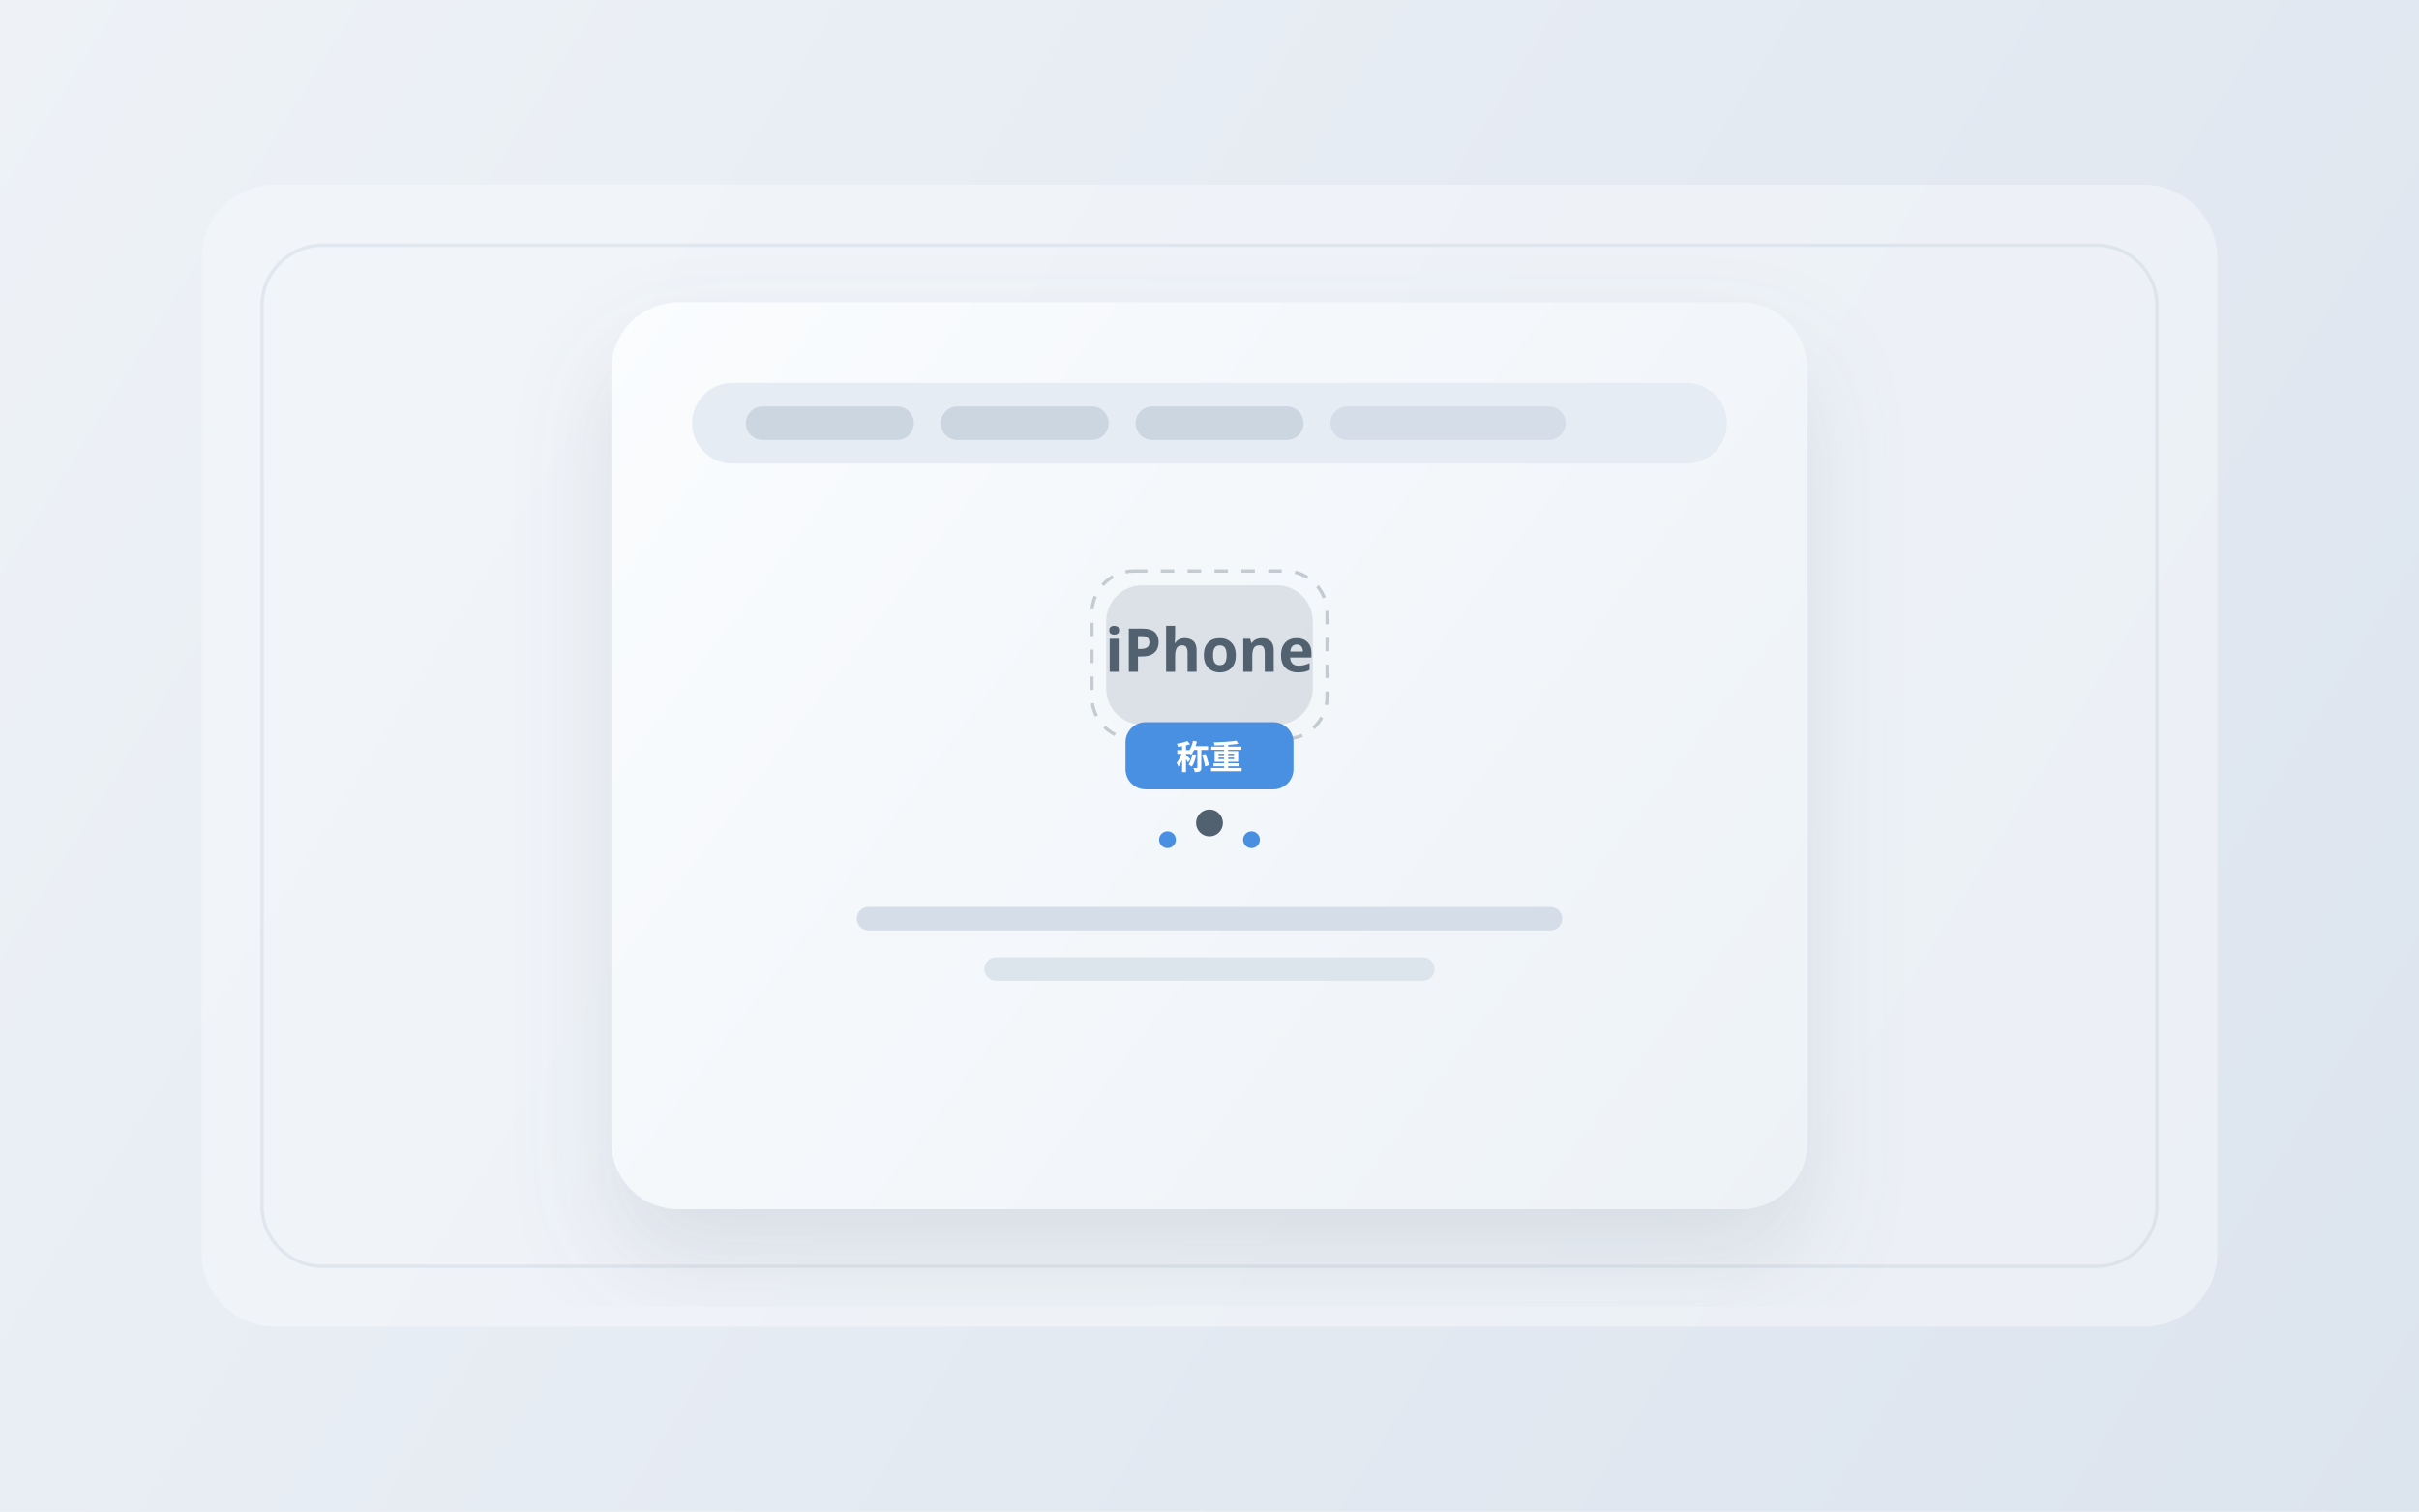
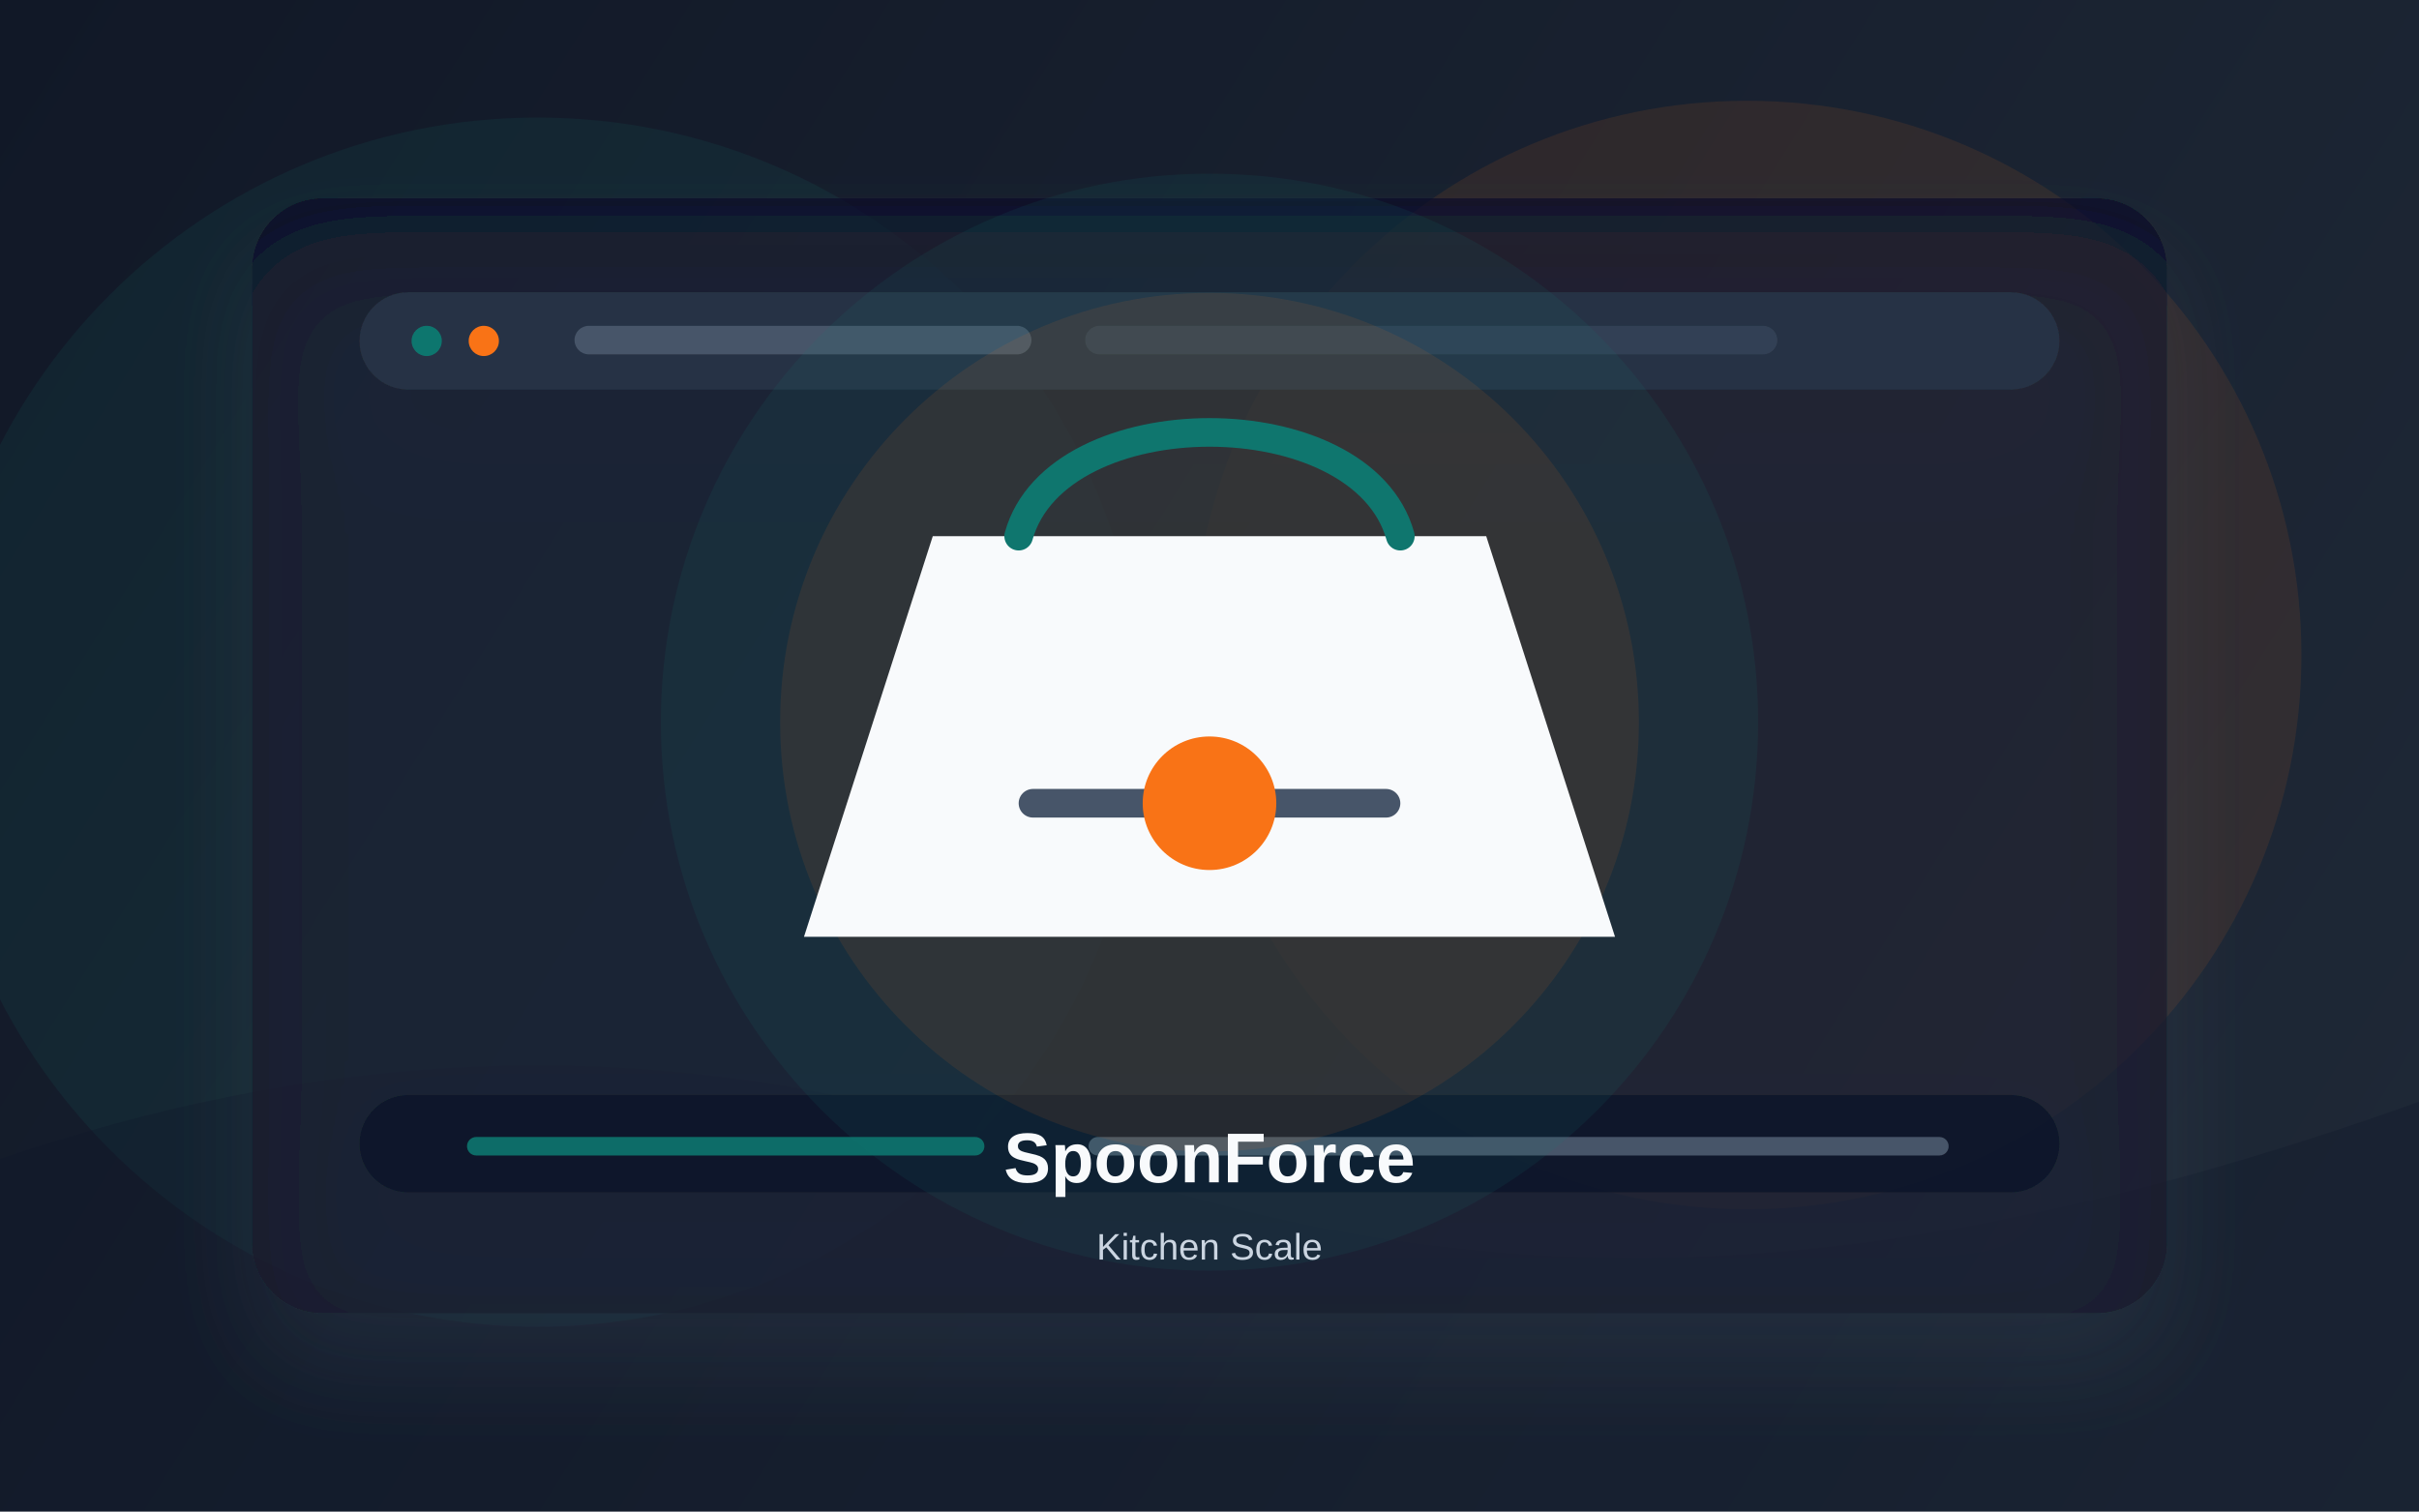
<svg xmlns="http://www.w3.org/2000/svg" width="1440" height="900" viewBox="0 0 1440 900" fill="none">
  <defs>
-     <linearGradient id="bg" x1="0" y1="0" x2="1440" y2="900" gradientUnits="userSpaceOnUse">
-       <stop stop-color="#EEF2F7" />
-       <stop offset="1" stop-color="#DCE4EE" />
+     <linearGradient id="bg-spoon-force" x1="0" y1="0" x2="1440" y2="900" gradientUnits="userSpaceOnUse">
+       <stop stop-color="#F6F8FB" />
+       <stop offset="1" stop-color="#E2E8F0" />
    </linearGradient>
-     <linearGradient id="panel" x1="364" y1="180" x2="1076" y2="720" gradientUnits="userSpaceOnUse">
-       <stop stop-color="#FAFCFE" />
-       <stop offset="1" stop-color="#EDF2F7" />
+     <linearGradient id="panel-spoon-force" x1="0" y1="0" x2="1440" y2="900" gradientUnits="userSpaceOnUse">
+       <stop stop-color="#111827" />
+       <stop offset="1" stop-color="#1F2937" />
    </linearGradient>
-     <filter id="shadow" x="290" y="122" width="860" height="656" filterUnits="userSpaceOnUse" color-interpolation-filters="sRGB">
-       <feDropShadow dx="0" dy="30" stdDeviation="28" flood-color="#7A8798" flood-opacity="0.18" />
+     <filter id="shadow-spoon-force" x="-80" y="-80" width="1600" height="1060" filterUnits="userSpaceOnUse" color-interpolation-filters="sRGB">
+       <feDropShadow dx="0" dy="32" stdDeviation="30" flood-color="#64748B" flood-opacity="0.2" />
    </filter>
  </defs>
-   <rect width="1440" height="900" fill="url(#bg)" />
-   <g opacity="0.55">
-     <rect x="120" y="110" width="1200" height="680" rx="44" fill="#F5F8FB" />
-     <rect x="156" y="146" width="1128" height="608" rx="36" stroke="#D9E0E8" stroke-width="2" />
+   <rect width="1440" height="900" fill="url(#panel-spoon-force)" />
+   <circle cx="320" cy="430" r="360" fill="#0F766E" opacity="0.12" />
+   <circle cx="1040" cy="390" r="330" fill="#F97316" opacity="0.1" />
+   <path d="M0 690C236 610 438 622 636 690C862 768 1094 780 1440 656V900H0V690Z" fill="#0F172A" opacity="0.34" />
+   <g filter="url(#shadow-spoon-force)">
+     <rect x="150" y="118" width="1140" height="664" rx="42" fill="#111827" opacity="0.72" />
+     <rect x="214" y="174" width="1012" height="58" rx="29" fill="#263244" />
+     <circle cx="254" cy="203" r="9" fill="#0F766E" />
+     <circle cx="288" cy="203" r="9" fill="#F97316" />
+     <rect x="342" y="194" width="272" height="17" rx="8.5" fill="#475569" />
+     <rect x="646" y="194" width="412" height="17" rx="8.5" fill="#334155" />
+     <rect x="214" y="652" width="1012" height="58" rx="29" fill="#0F172A" opacity="0.84" />
+     <rect x="278" y="677" width="308" height="11" rx="5.5" fill="#0F766E" opacity="0.9" />
+     <rect x="648" y="677" width="512" height="11" rx="5.5" fill="#475569" />
  </g>
-   <g filter="url(#shadow)">
-     <rect x="364" y="180" width="712" height="540" rx="40" fill="url(#panel)" />
+   <g transform="translate(720 430) scale(1.42)">
+     <circle r="230" fill="#0F766E" opacity="0.12" />
+     <circle r="180" fill="#F97316" opacity="0.1" />
+     <g>
+       <path d="M-116-78h232l54 168H-170z" fill="#F8FAFC" />
+       <path d="M-80-78c16-58 144-58 160 0" stroke="#0F766E" stroke-width="12" stroke-linecap="round" />
+       <path d="M-74 34h148" stroke="#475569" stroke-width="12" stroke-linecap="round" />
+       <circle cx="0" cy="34" r="28" fill="#F97316" />
+     </g>
  </g>
-   <rect x="412" y="228" width="616" height="48" rx="24" fill="#E6ECF3" />
-   <rect x="444" y="242" width="100" height="20" rx="10" fill="#CCD6E1" />
-   <rect x="560" y="242" width="100" height="20" rx="10" fill="#CCD6E1" />
-   <rect x="676" y="242" width="100" height="20" rx="10" fill="#CCD6E1" />
-   <rect x="792" y="242" width="140" height="20" rx="10" fill="#D5DEE8" />
-   <g transform="translate(720, 420)">
-     <rect x="-60" y="-70" width="120" height="80" rx="20" fill="#526170" opacity="0.15" stroke="#526170" stroke-width="3" />
-     <rect x="-70" y="-80" width="140" height="100" rx="25" fill="none" stroke="#526170" stroke-width="2" opacity="0.3" stroke-dasharray="8 8" />
-     <text x="0" y="-20" text-anchor="middle" fill="#526170" font-family="system-ui" font-size="36" font-weight="bold">iPhone</text>
-     <rect x="-50" y="10" width="100" height="40" rx="12" fill="#4a90e2" />
-     <text x="0" y="38" text-anchor="middle" fill="white" font-family="system-ui" font-size="20" font-weight="600">称重</text>
-     <circle cx="0" cy="70" r="8" fill="#526170" />
-     <circle cx="25" cy="80" r="5" fill="#4a90e2" />
-     <circle cx="-25" cy="80" r="5" fill="#4a90e2" />
-   </g>
-   <rect x="510" y="540" width="420" height="14" rx="7" fill="#D5DEE8" />
-   <rect x="586" y="570" width="268" height="14" rx="7" fill="#DCE4EC" />
+   <text x="720" y="704" text-anchor="middle" fill="#F8FAFC" font-family="Arial, 'Microsoft YaHei', sans-serif" font-size="42" font-weight="700">SpoonForce</text>
+   <text x="720" y="750" text-anchor="middle" fill="#CBD5E1" font-family="Arial, 'Microsoft YaHei', sans-serif" font-size="22">Kitchen Scale</text>
</svg>
